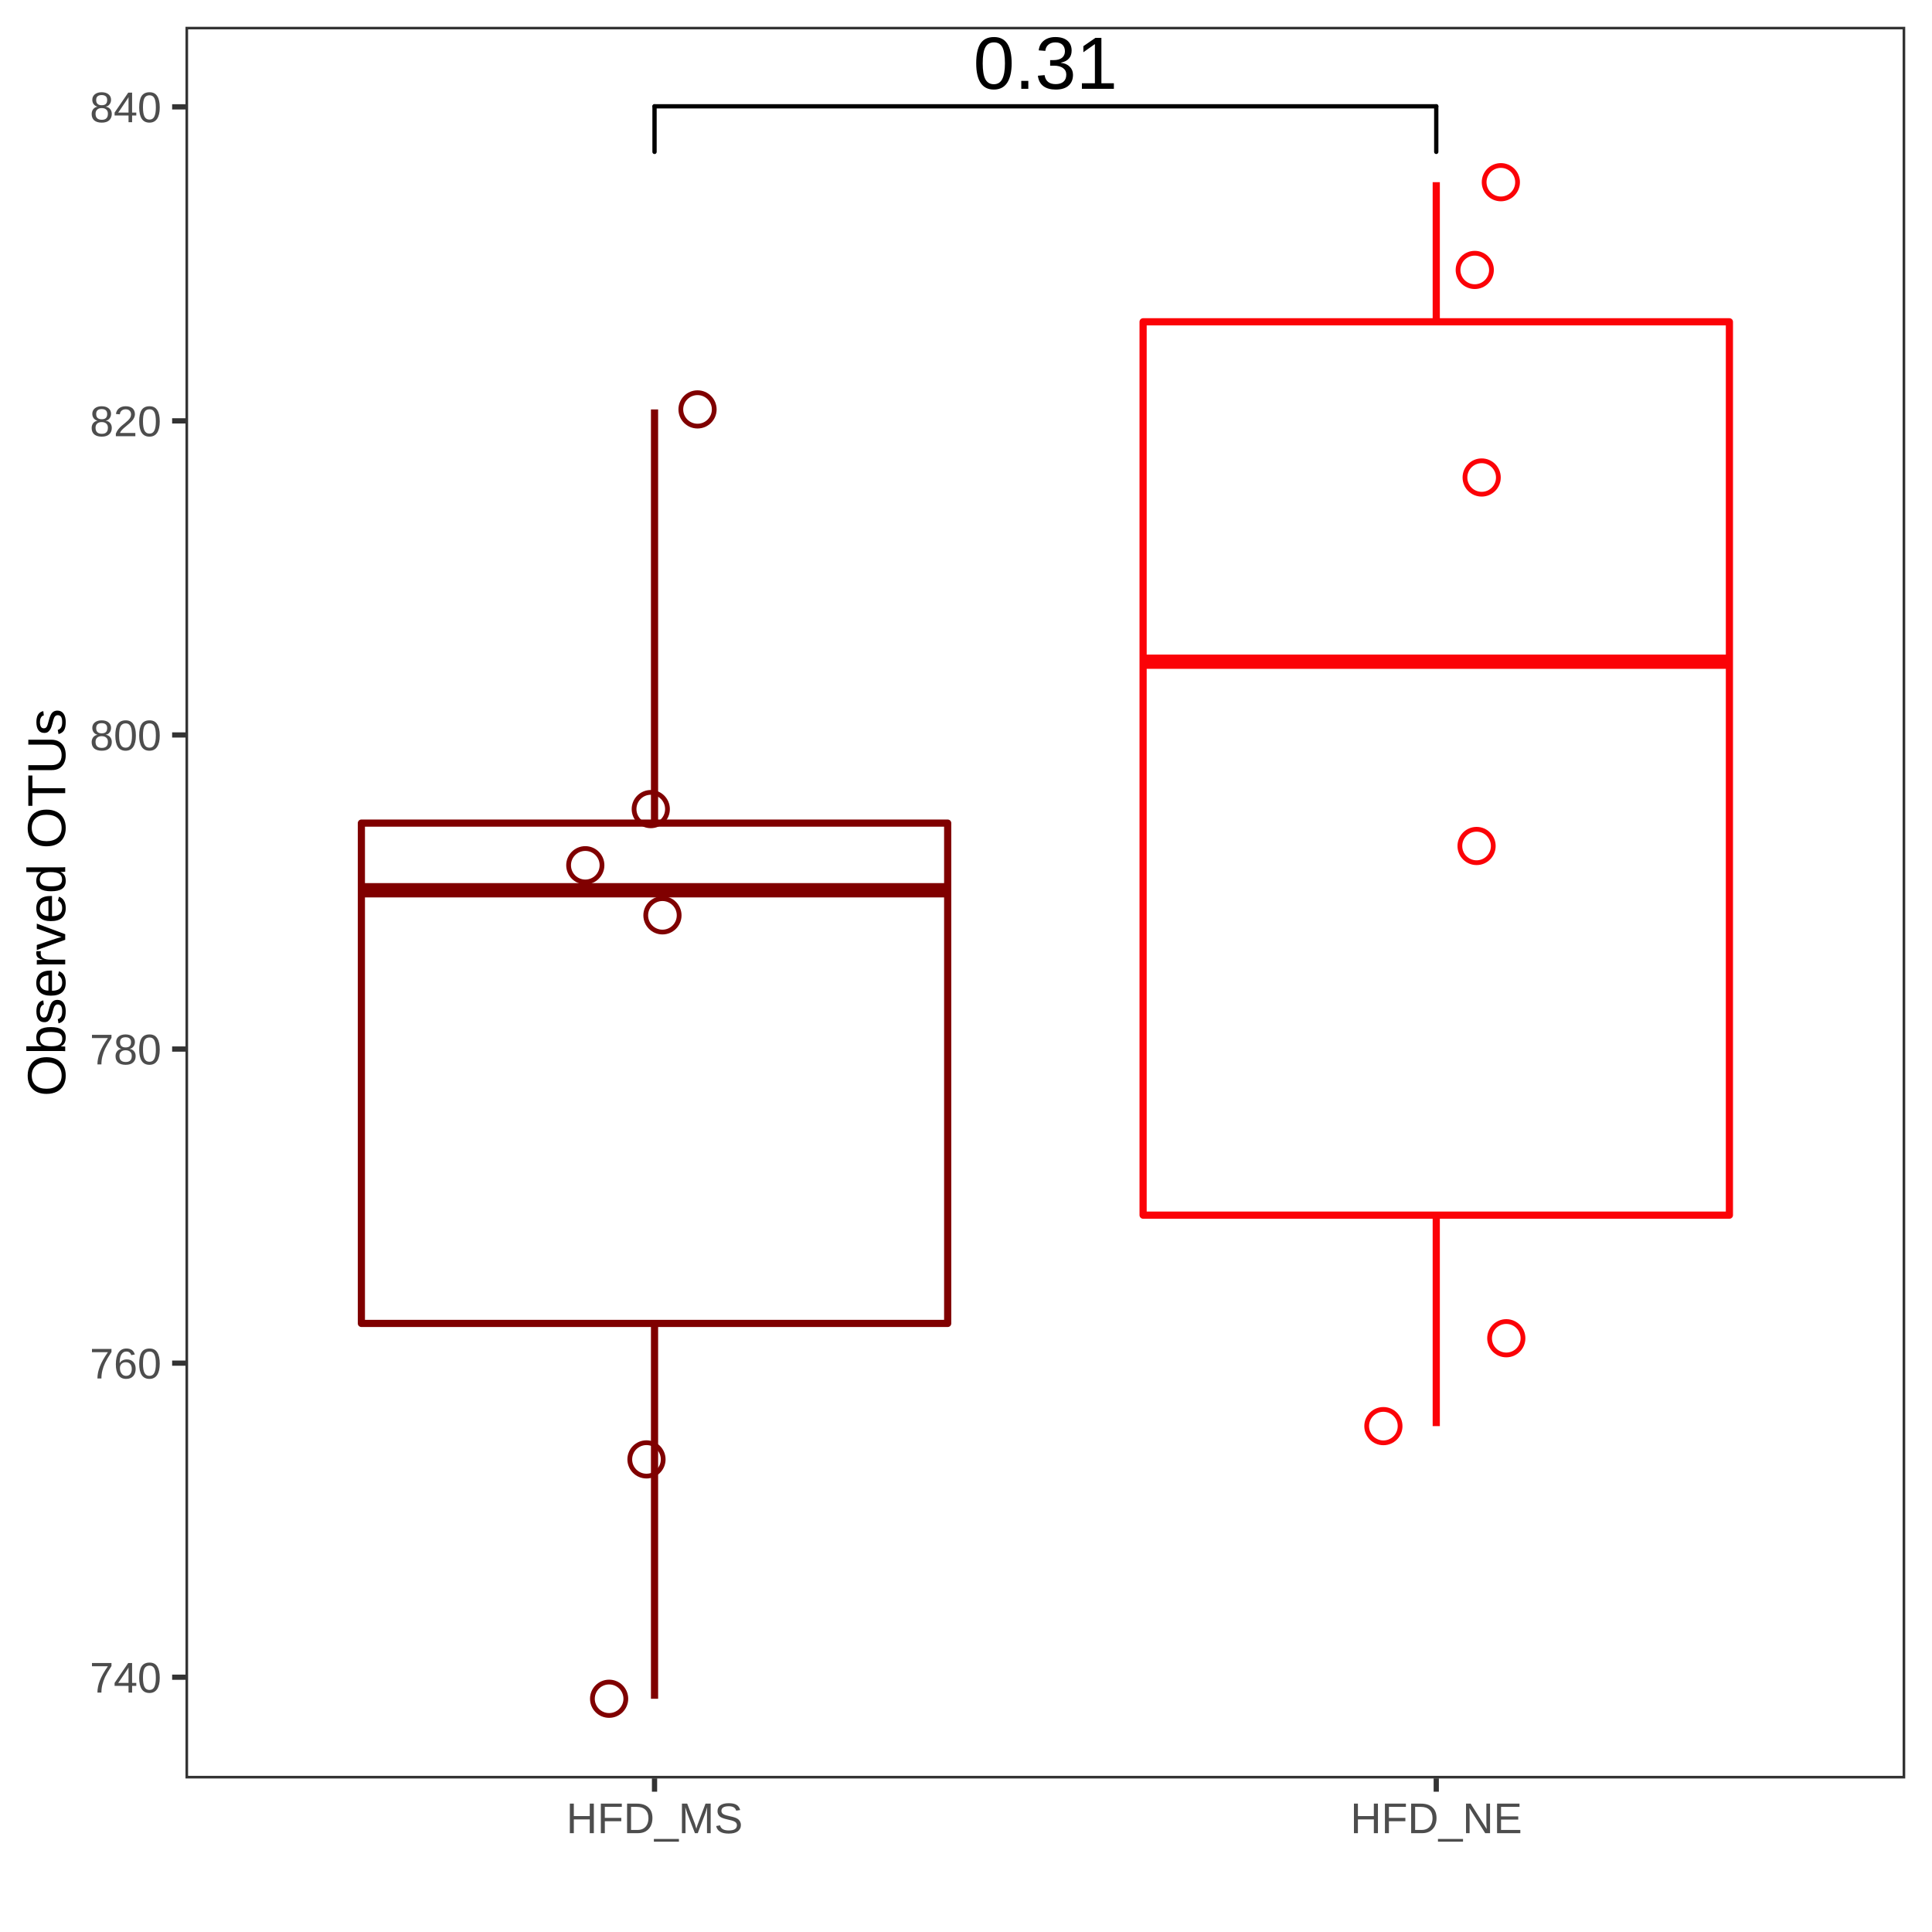
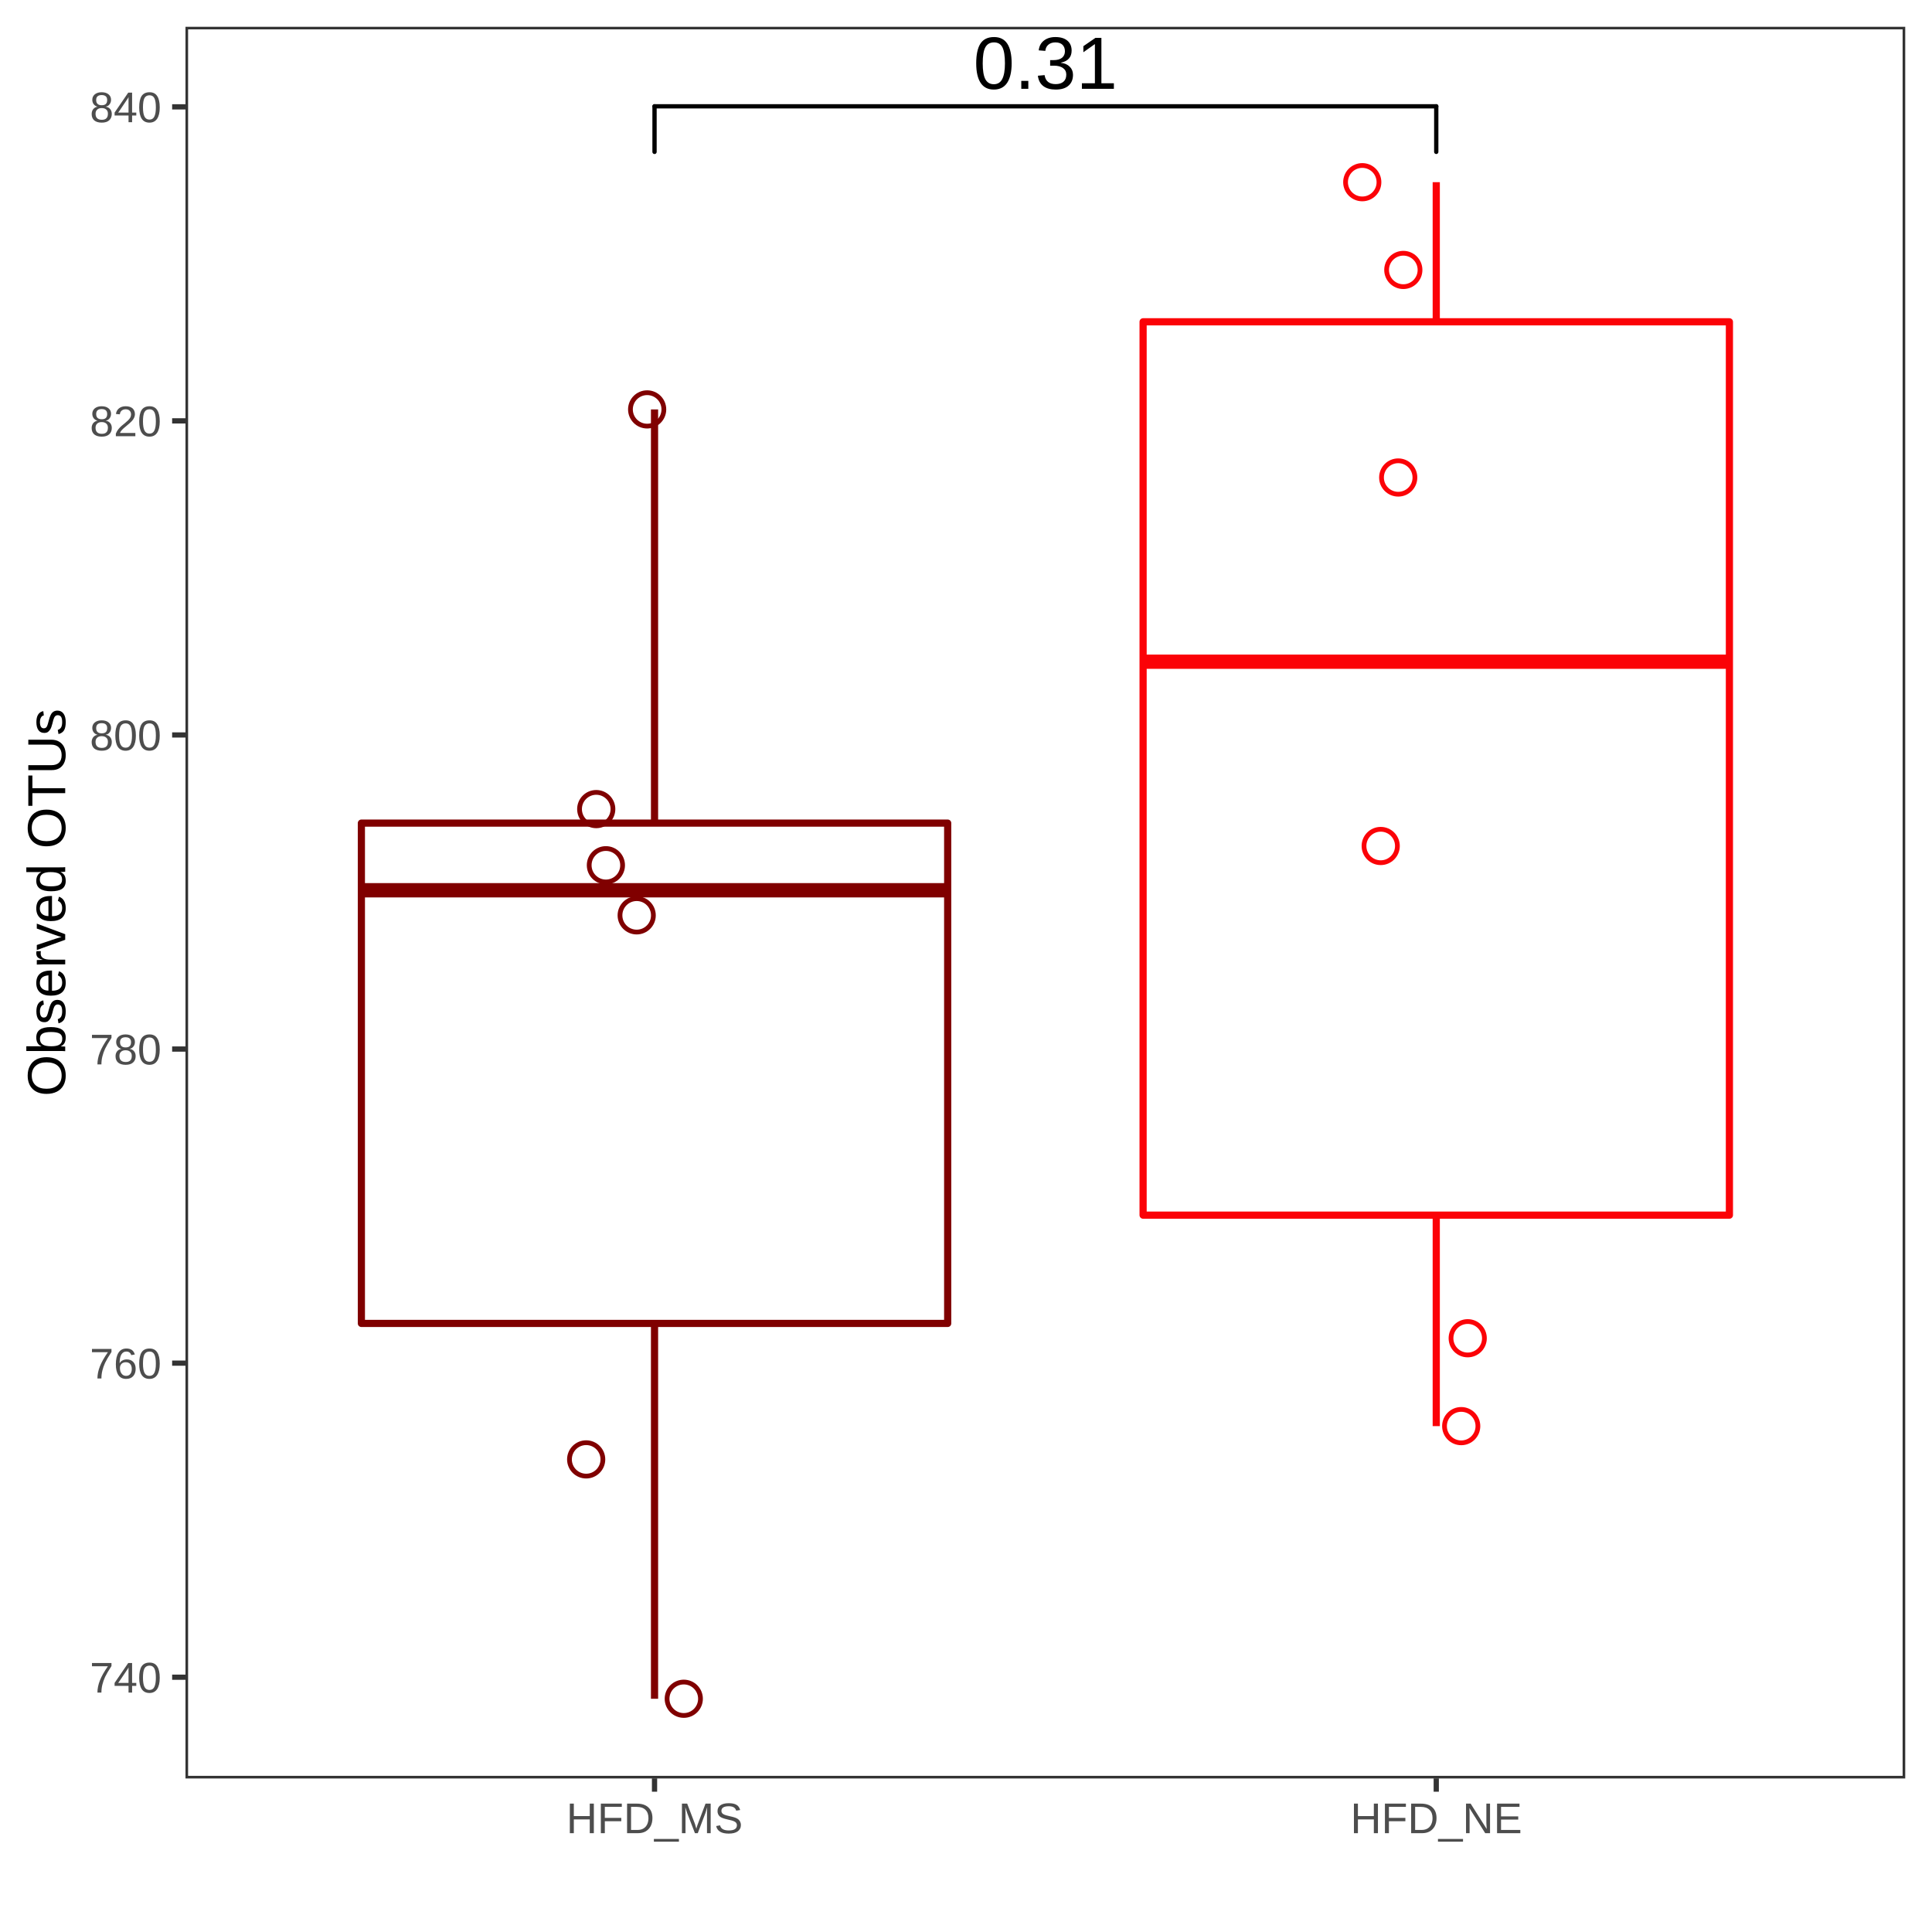
<svg xmlns="http://www.w3.org/2000/svg" class="svglite" width="288.00pt" height="288.00pt" viewBox="0 0 288.00 288.00">
  <defs>
    <style type="text/css">
    .svglite line, .svglite polyline, .svglite polygon, .svglite path, .svglite rect, .svglite circle {
      fill: none;
      stroke: #000000;
      stroke-linecap: round;
      stroke-linejoin: round;
      stroke-miterlimit: 10.00;
    }
    .svglite text {
      white-space: pre;
    }
  </style>
  </defs>
  <rect width="100%" height="100%" style="stroke: none; fill: #FFFFFF;" />
  <defs>
    <clipPath id="cpMC4wMHwyODguMDB8MC4wMHwyODguMDA=">
      <rect x="0.00" y="0.00" width="288.00" height="288.00" />
    </clipPath>
  </defs>
  <g clip-path="url(#cpMC4wMHwyODguMDB8MC4wMHwyODguMDA=)">
    <rect x="0.00" y="0.00" width="288.00" height="288.00" style="stroke-width: 0.78; stroke: #FFFFFF; fill: #FFFFFF;" />
  </g>
  <defs>
    <clipPath id="cpMjcuNjV8Mjg0LjAxfDMuOTl8MjY1LjEw">
      <rect x="27.65" y="3.99" width="256.36" height="261.12" />
    </clipPath>
  </defs>
  <g clip-path="url(#cpMjcuNjV8Mjg0LjAxfDMuOTl8MjY1LjEw)">
    <rect x="27.65" y="3.99" width="256.36" height="261.12" style="stroke-width: 0.78; stroke: none; fill: #FFFFFF;" />
    <line x1="97.57" y1="122.70" x2="97.57" y2="61.03" style="stroke-width: 1.07; stroke: #800000; stroke-linecap: butt;" />
    <line x1="97.57" y1="197.28" x2="97.57" y2="253.23" style="stroke-width: 1.07; stroke: #800000; stroke-linecap: butt;" />
    <polygon points="53.87,122.70 53.87,197.28 141.27,197.28 141.27,122.70 53.87,122.70 " style="stroke-width: 1.07; stroke: #800000; fill: #FFFFFF;" />
    <line x1="53.87" y1="132.71" x2="141.27" y2="132.71" style="stroke-width: 2.13; stroke: #800000; stroke-linecap: butt;" />
    <line x1="214.10" y1="47.97" x2="214.10" y2="27.16" style="stroke-width: 1.07; stroke: #FB0207; stroke-linecap: butt;" />
    <line x1="214.10" y1="181.14" x2="214.10" y2="212.59" style="stroke-width: 1.07; stroke: #FB0207; stroke-linecap: butt;" />
    <polygon points="170.40,47.97 170.40,181.14 257.80,181.14 257.80,47.97 170.40,47.97 " style="stroke-width: 1.07; stroke: #FB0207; fill: #FFFFFF;" />
    <line x1="170.40" y1="98.64" x2="257.80" y2="98.64" style="stroke-width: 2.13; stroke: #FB0207; stroke-linecap: butt;" />
-     <circle cx="87.25" cy="128.98" r="2.49" style="stroke-width: 0.71; stroke: #800000;" />
-     <circle cx="220.87" cy="71.18" r="2.49" style="stroke-width: 0.71; stroke: #FB0207;" />
-     <circle cx="103.98" cy="61.03" r="2.49" style="stroke-width: 0.71; stroke: #800000;" />
-     <circle cx="90.80" cy="253.23" r="2.49" style="stroke-width: 0.71; stroke: #800000;" />
-     <circle cx="98.75" cy="136.45" r="2.49" style="stroke-width: 0.71; stroke: #800000;" />
-     <circle cx="219.84" cy="40.24" r="2.49" style="stroke-width: 0.71; stroke: #FB0207;" />
-     <circle cx="206.22" cy="212.59" r="2.49" style="stroke-width: 0.71; stroke: #FB0207;" />
-     <circle cx="224.54" cy="199.49" r="2.49" style="stroke-width: 0.71; stroke: #FB0207;" />
-     <circle cx="223.73" cy="27.16" r="2.49" style="stroke-width: 0.71; stroke: #FB0207;" />
-     <circle cx="220.11" cy="126.11" r="2.49" style="stroke-width: 0.71; stroke: #FB0207;" />
-     <circle cx="96.37" cy="217.55" r="2.49" style="stroke-width: 0.71; stroke: #800000;" />
-     <circle cx="97.01" cy="120.61" r="2.49" style="stroke-width: 0.71; stroke: #800000;" />
+     <circle cx="90.32" cy="128.98" r="2.49" style="stroke-width: 0.71; stroke: #800000;" />
+     <circle cx="208.43" cy="71.18" r="2.49" style="stroke-width: 0.71; stroke: #FB0207;" />
+     <circle cx="96.47" cy="61.03" r="2.49" style="stroke-width: 0.71; stroke: #800000;" />
+     <circle cx="101.93" cy="253.23" r="2.49" style="stroke-width: 0.71; stroke: #800000;" />
+     <circle cx="94.91" cy="136.45" r="2.49" style="stroke-width: 0.71; stroke: #800000;" />
+     <circle cx="209.19" cy="40.24" r="2.49" style="stroke-width: 0.71; stroke: #FB0207;" />
+     <circle cx="217.82" cy="212.59" r="2.49" style="stroke-width: 0.71; stroke: #FB0207;" />
+     <circle cx="218.79" cy="199.49" r="2.49" style="stroke-width: 0.71; stroke: #FB0207;" />
+     <circle cx="203.07" cy="27.16" r="2.49" style="stroke-width: 0.71; stroke: #FB0207;" />
+     <circle cx="205.82" cy="126.11" r="2.49" style="stroke-width: 0.71; stroke: #FB0207;" />
+     <circle cx="87.38" cy="217.55" r="2.49" style="stroke-width: 0.71; stroke: #800000;" />
+     <circle cx="88.88" cy="120.61" r="2.49" style="stroke-width: 0.71; stroke: #800000;" />
    <text x="155.83" y="13.24" text-anchor="middle" style="font-size: 11.04px; font-family: &quot;Arial&quot;;" textLength="21.47px" lengthAdjust="spacingAndGlyphs">0.31</text>
    <line x1="97.57" y1="22.64" x2="97.57" y2="15.85" style="stroke-width: 0.64;" />
    <line x1="97.57" y1="15.85" x2="214.10" y2="15.85" style="stroke-width: 0.64;" />
    <line x1="214.10" y1="15.85" x2="214.10" y2="22.64" style="stroke-width: 0.64;" />
    <rect x="27.65" y="3.99" width="256.36" height="261.12" style="stroke-width: 0.78; stroke: #333333;" />
  </g>
  <g clip-path="url(#cpMC4wMHwyODguMDB8MC4wMHwyODguMDA=)">
    <text x="24.06" y="252.31" text-anchor="end" style="font-size: 6.40px;fill: #4D4D4D; font-family: &quot;Arial&quot;;" textLength="10.67px" lengthAdjust="spacingAndGlyphs">740</text>
    <text x="24.06" y="205.49" text-anchor="end" style="font-size: 6.40px;fill: #4D4D4D; font-family: &quot;Arial&quot;;" textLength="10.67px" lengthAdjust="spacingAndGlyphs">760</text>
    <text x="24.06" y="158.67" text-anchor="end" style="font-size: 6.40px;fill: #4D4D4D; font-family: &quot;Arial&quot;;" textLength="10.67px" lengthAdjust="spacingAndGlyphs">780</text>
    <text x="24.06" y="111.85" text-anchor="end" style="font-size: 6.40px;fill: #4D4D4D; font-family: &quot;Arial&quot;;" textLength="10.67px" lengthAdjust="spacingAndGlyphs">800</text>
    <text x="24.06" y="65.03" text-anchor="end" style="font-size: 6.40px;fill: #4D4D4D; font-family: &quot;Arial&quot;;" textLength="10.67px" lengthAdjust="spacingAndGlyphs">820</text>
    <text x="24.06" y="18.22" text-anchor="end" style="font-size: 6.40px;fill: #4D4D4D; font-family: &quot;Arial&quot;;" textLength="10.67px" lengthAdjust="spacingAndGlyphs">840</text>
    <polyline points="25.66,250.02 27.65,250.02 " style="stroke-width: 0.78; stroke: #333333; stroke-linecap: butt;" />
    <polyline points="25.66,203.20 27.65,203.20 " style="stroke-width: 0.78; stroke: #333333; stroke-linecap: butt;" />
    <polyline points="25.66,156.38 27.65,156.38 " style="stroke-width: 0.78; stroke: #333333; stroke-linecap: butt;" />
    <polyline points="25.66,109.56 27.65,109.56 " style="stroke-width: 0.78; stroke: #333333; stroke-linecap: butt;" />
    <polyline points="25.66,62.74 27.65,62.74 " style="stroke-width: 0.78; stroke: #333333; stroke-linecap: butt;" />
    <polyline points="25.66,15.93 27.65,15.93 " style="stroke-width: 0.78; stroke: #333333; stroke-linecap: butt;" />
    <polyline points="97.57,267.09 97.57,265.10 " style="stroke-width: 0.78; stroke: #333333; stroke-linecap: butt;" />
    <polyline points="214.10,267.09 214.10,265.10 " style="stroke-width: 0.78; stroke: #333333; stroke-linecap: butt;" />
    <text x="97.57" y="273.27" text-anchor="middle" style="font-size: 6.40px;fill: #4D4D4D; font-family: &quot;Arial&quot;;" textLength="26.28px" lengthAdjust="spacingAndGlyphs">HFD_MS</text>
    <text x="214.10" y="273.27" text-anchor="middle" style="font-size: 6.40px;fill: #4D4D4D; font-family: &quot;Arial&quot;;" textLength="25.57px" lengthAdjust="spacingAndGlyphs">HFD_NE</text>
    <text transform="translate(9.72,134.54) rotate(-90)" text-anchor="middle" style="font-size: 8.00px; font-family: &quot;Arial&quot;;" textLength="57.80px" lengthAdjust="spacingAndGlyphs">Observed OTUs</text>
  </g>
</svg>
